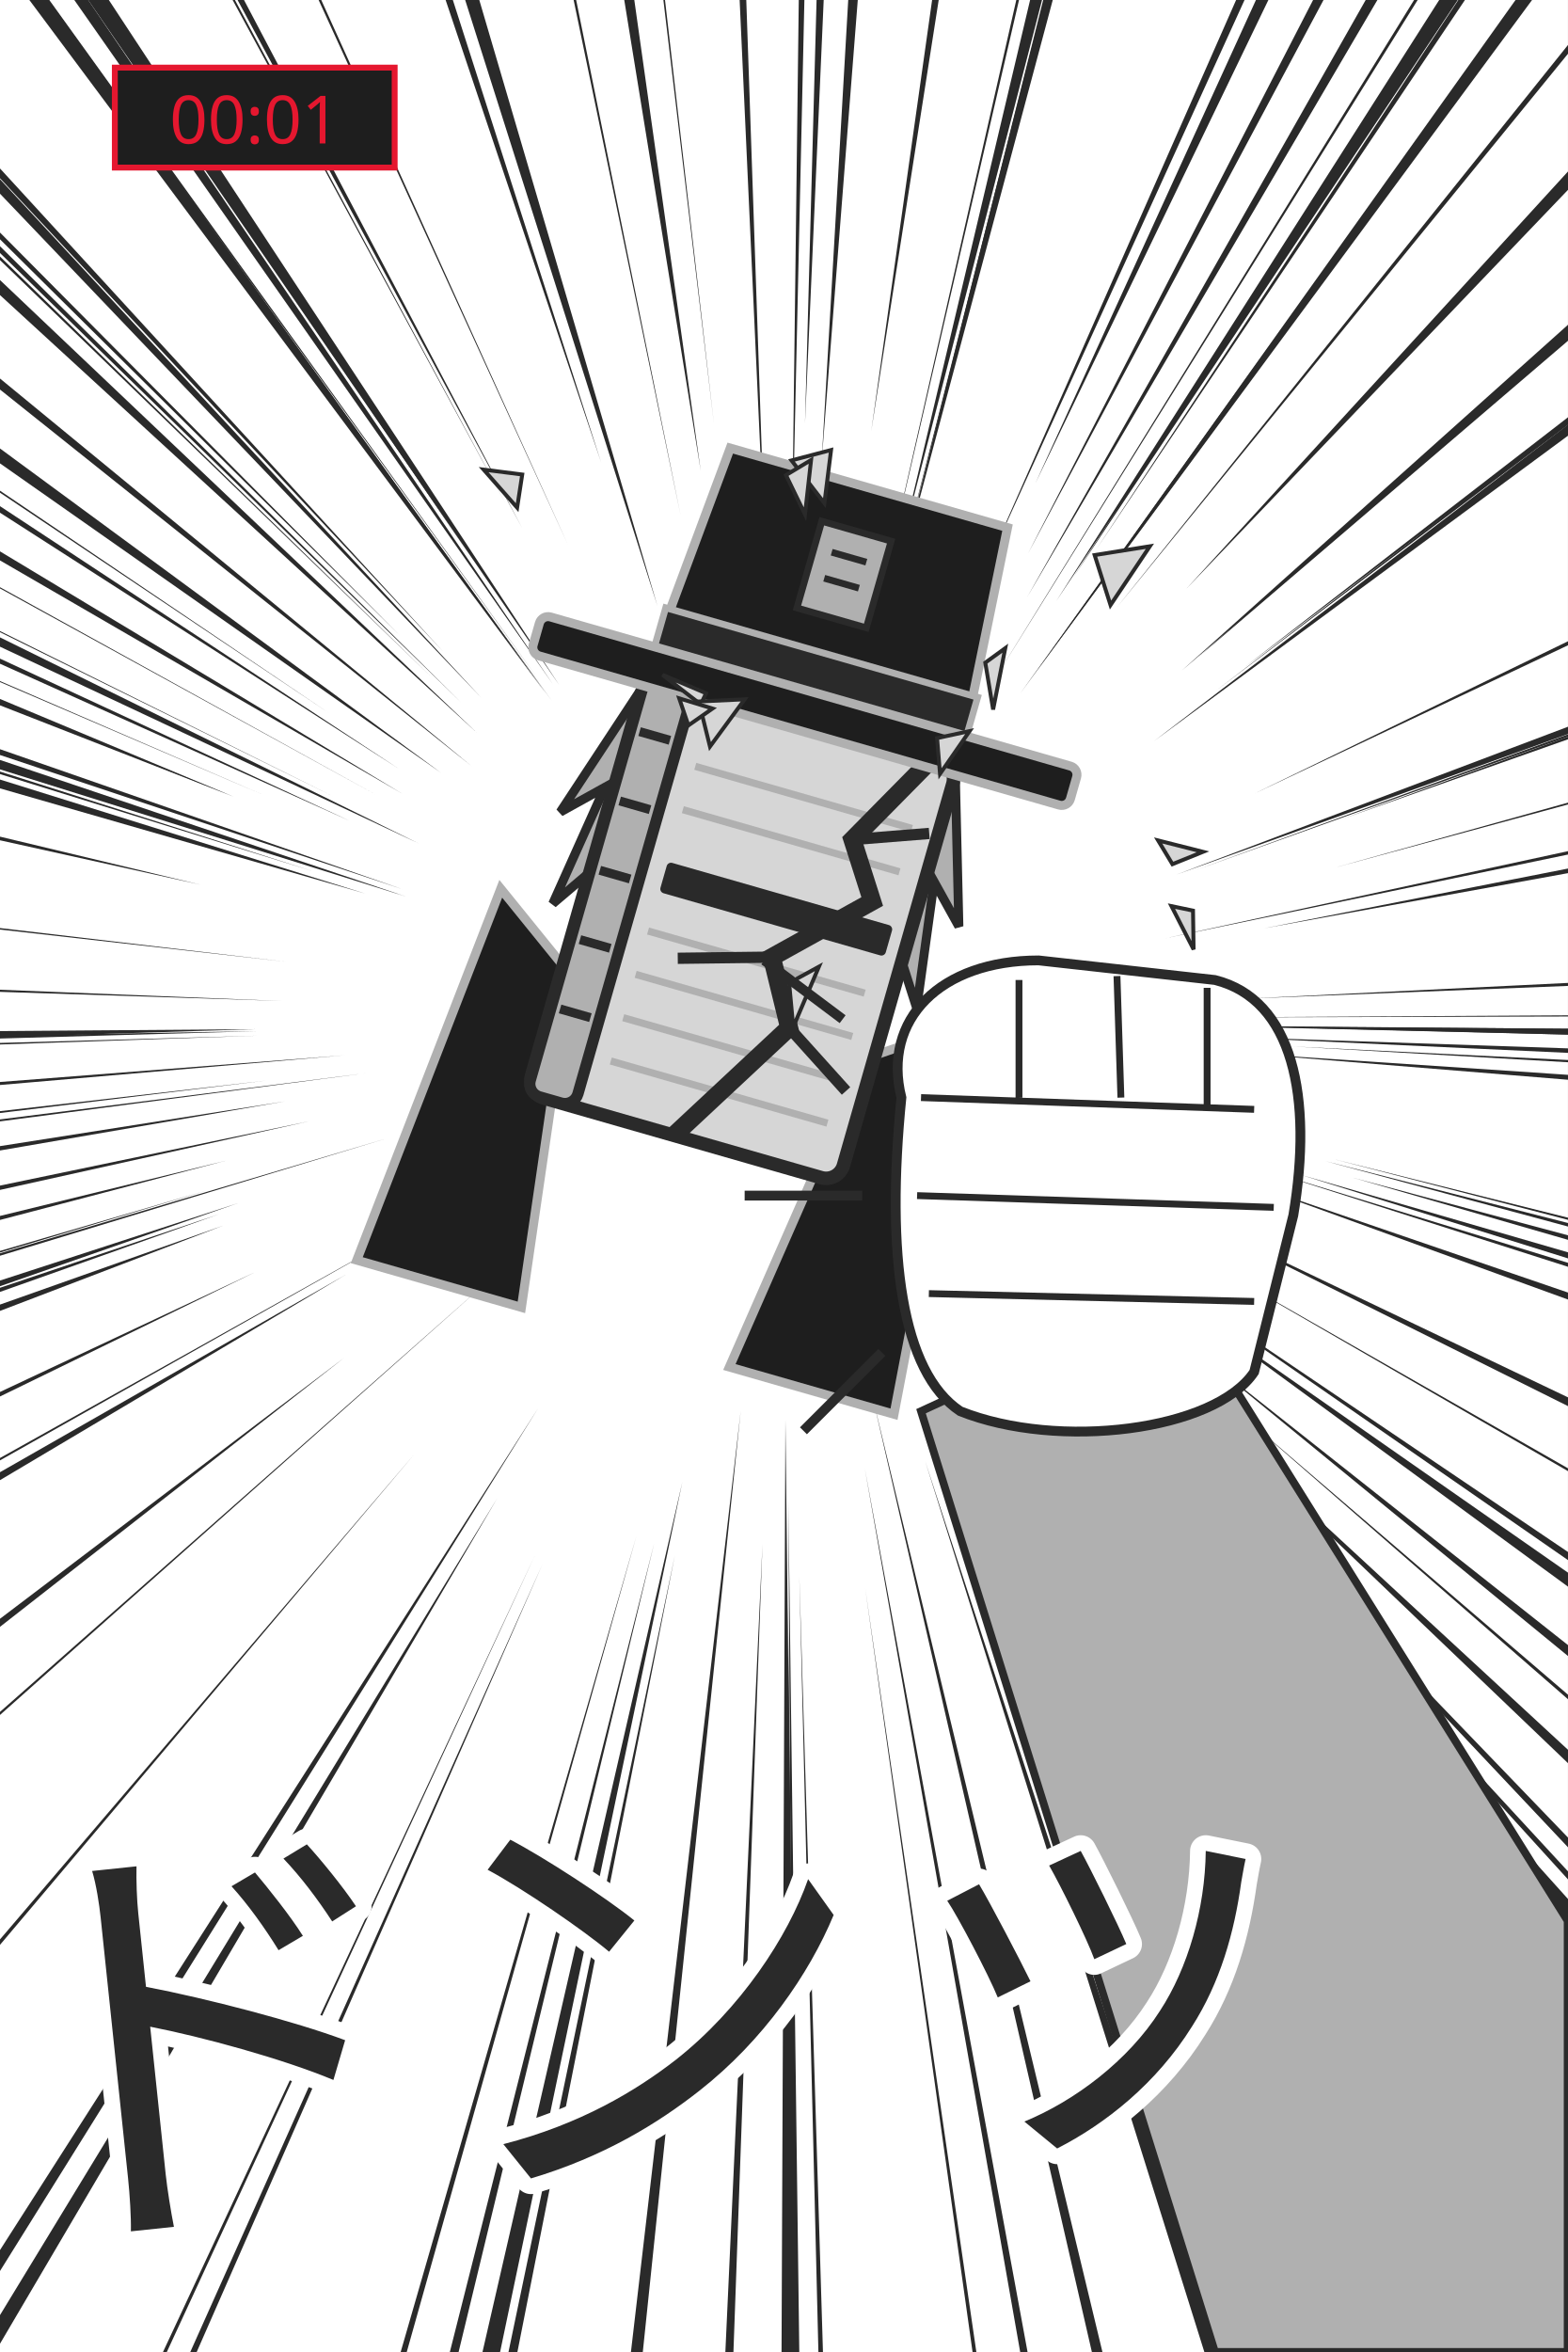
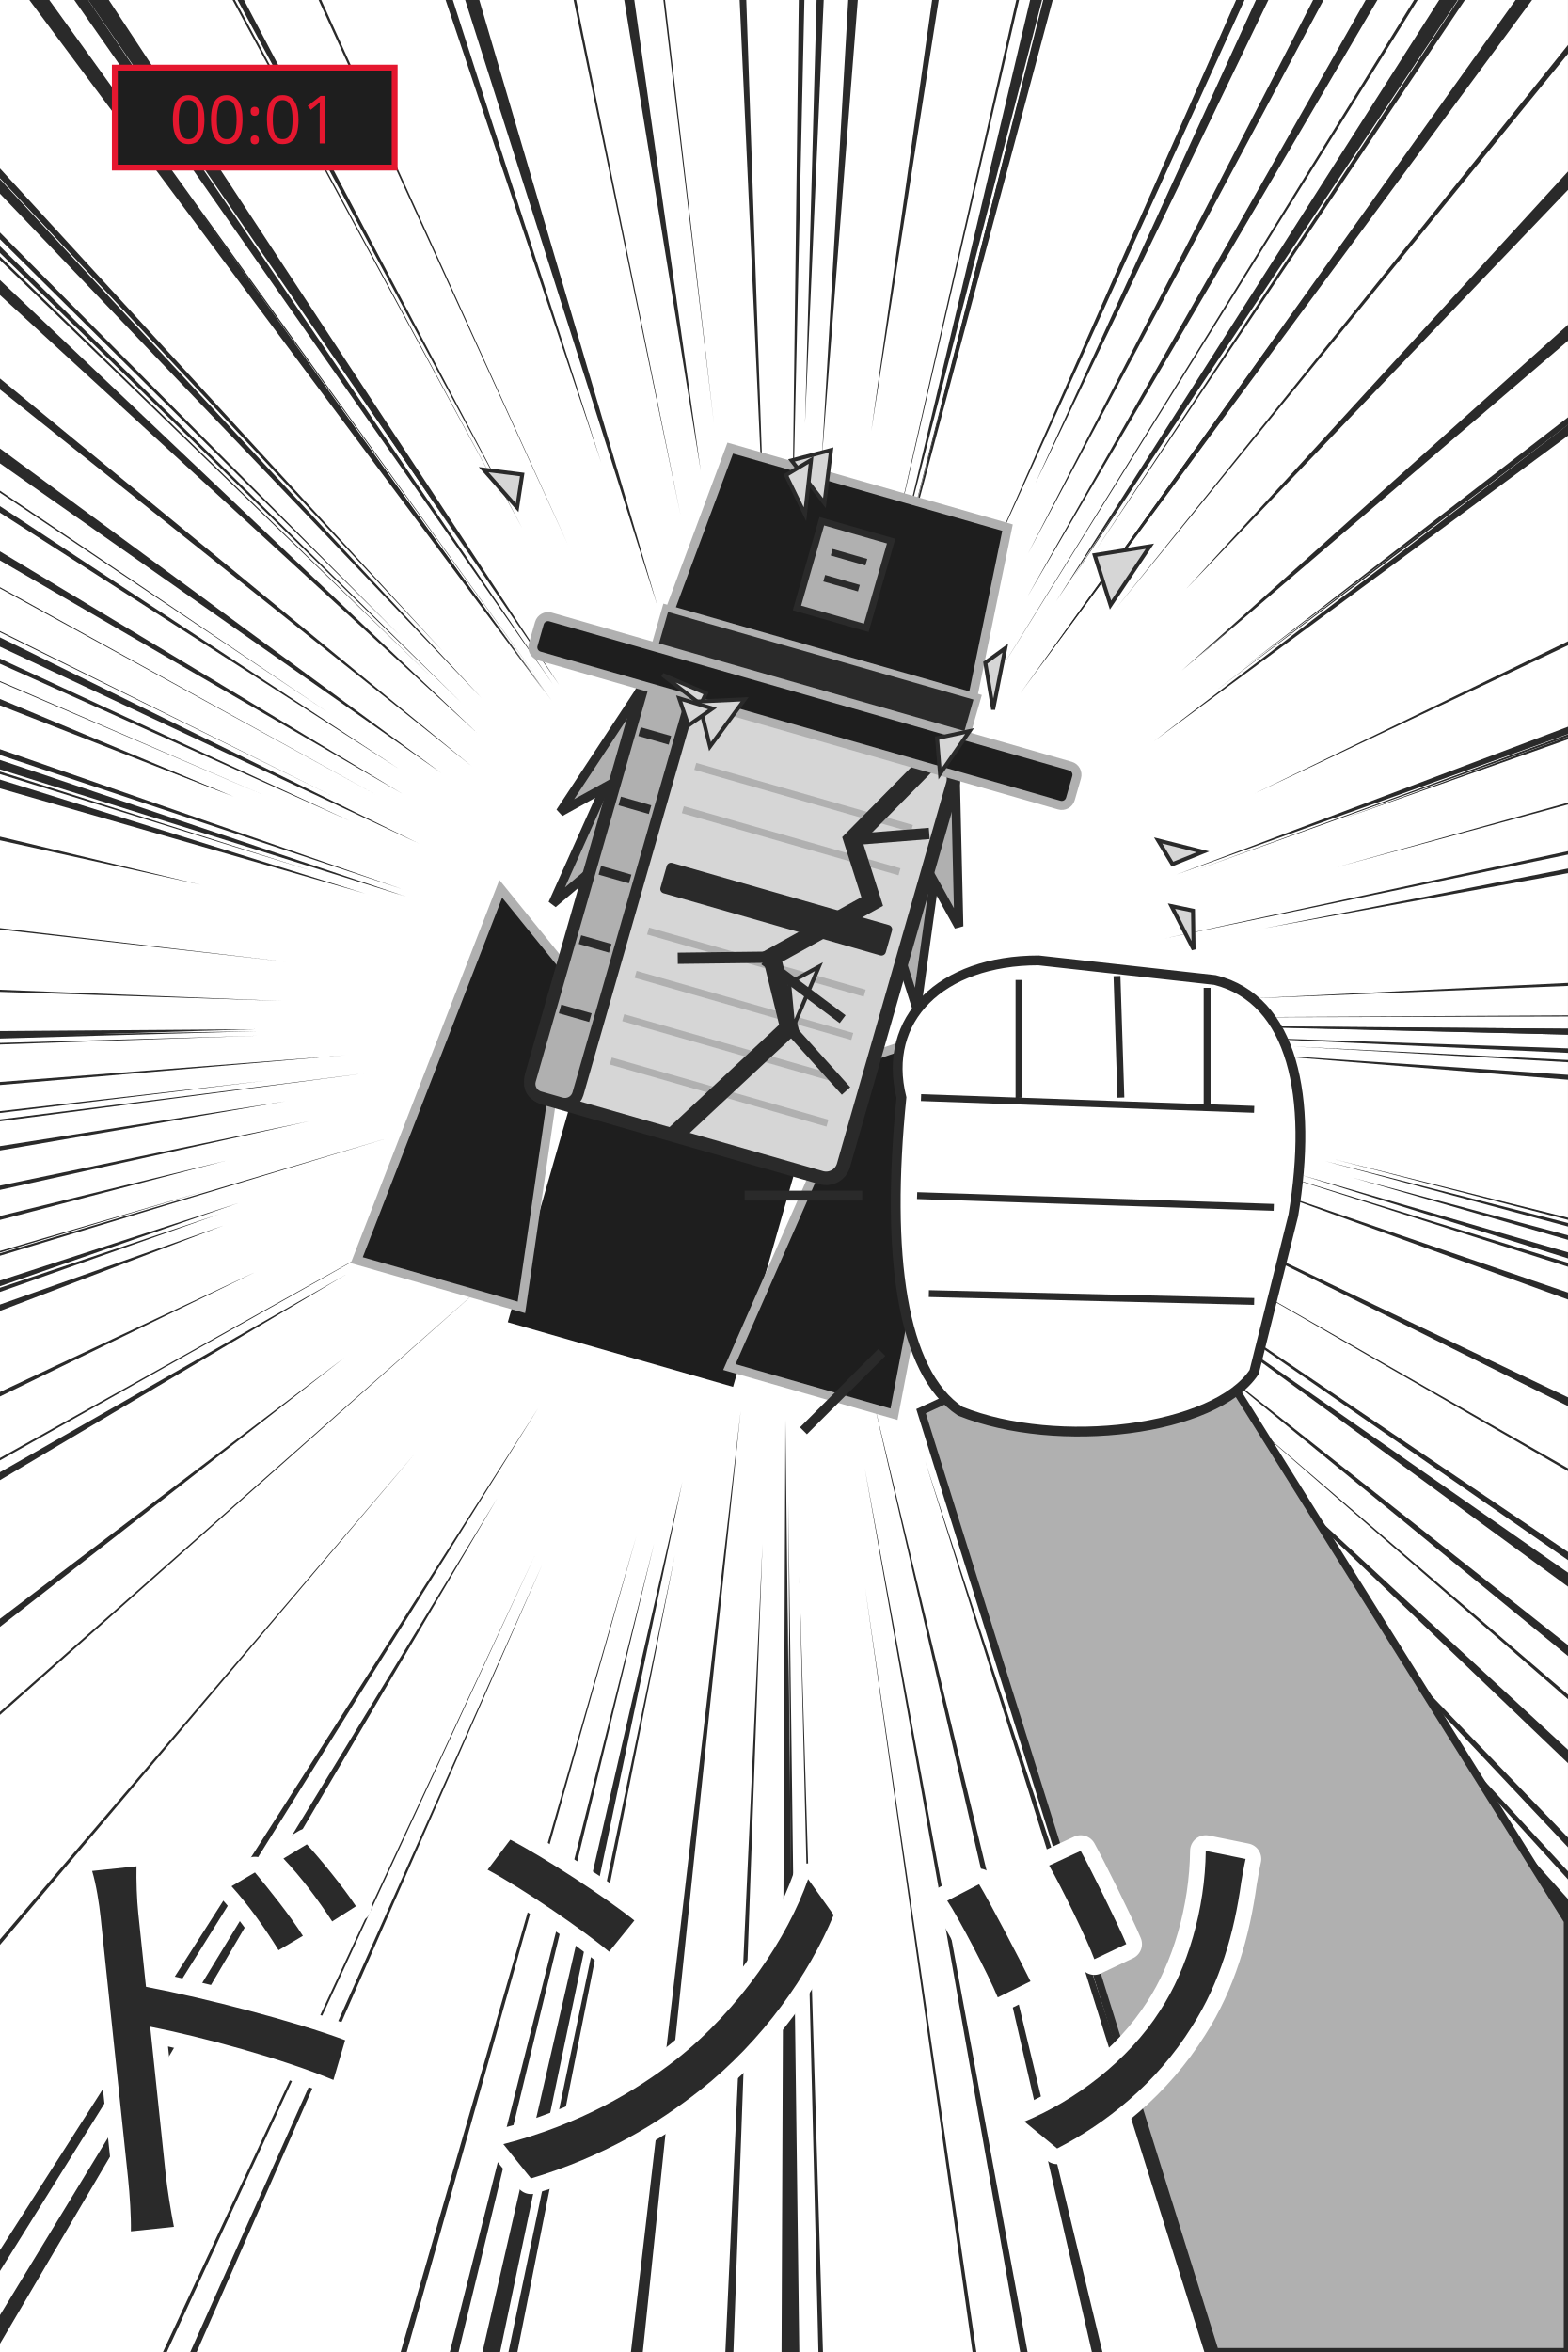
<svg xmlns="http://www.w3.org/2000/svg" viewBox="0 0 800 1200">
  <rect width="800" height="1200" fill="#FFFFFF" />
  <g fill="#2A2A2A" opacity="1">
    <polygon points="289.8,277.9 -13,-390.7 -15.7,-389.5" />
    <polygon points="539,306.7 952.4,-313.6 939.6,-322" />
    <polygon points="225.9,332.2 -277,-216 -282.6,-210.8" />
    <polygon points="605.7,685.6 1175,1152 1183,1142" />
    <polygon points="344.4,793.4 197,1499.2 204.6,1500.7" />
    <polygon points="113.9,625.3 -541.5,857.2 -535.5,873.5" />
    <polygon points="508.7,344.7 928.4,-329 925.8,-330.6" />
    <polygon points="333.8,787.5 156.3,1489.9 163.5,1491.6" />
    <polygon points="524.6,282.4 869.3,-363.1 859.7,-368.1" />
    <polygon points="170.6,406.6 -496,75.9 -496.9,77.7" />
    <polygon points="445.5,713.7 624.8,1494.4 633,1492.5" />
    <polygon points="285.3,349.4 -151.2,-314.4 -164.9,-305.2" />
    <polygon points="192.6,405.9 -475.6,37.1 -476.6,38.7" />
    <polygon points="550.1,754.1 933,1366.2 946.2,1357.7" />
    <polygon points="620.6,352.3 1197.6,-83.2 1194.5,-87.3" />
    <polygon points="306.8,236.1 92.7,-431.6 83.3,-428.5" />
    <polygon points="204.1,324.3 -305.3,-189 -309.6,-184.6" />
    <polygon points="135.9,551.3 -593.4,635.1 -592.8,640.1" />
    <polygon points="647.4,597.5 1353,823 1355.7,814.5" />
    <polygon points="607.7,523.3 1399.8,542 1400,529.8" />
    <polygon points="281.5,357.4 -186.2,-290.2 -192,-286" />
    <polygon points="615.2,519.1 1400,517.1 1400,514.5" />
    <polygon points="143.8,510.7 -599.2,481.1 -599.4,486.7" />
    <polygon points="145.6,561.9 -587.6,677 -585.8,687.9" />
    <polygon points="324.7,783.9 123.3,1480.9 128.1,1482.3" />
    <polygon points="130.5,648.9 -504.3,947 -499.9,956.1" />
    <polygon points="659.6,533.9 1398.4,576.3 1398.7,570.3" />
    <polygon points="628.3,600.6 1340.7,859.4 1345.3,846.2" />
    <polygon points="276.7,798.3 -7.2,1433.3 -2.9,1435.3" />
    <polygon points="663.8,599.4 1355.3,815.6 1359.7,801.2" />
    <polygon points="588.8,378.2 1203.6,-75.3 1195.7,-85.7" />
    <polygon points="207.4,457.5 -548.5,203.2 -553.7,219.1" />
    <polygon points="529.1,342.3 992.6,-285.5 982.4,-292.9" />
    <polygon points="594.2,478.8 1378.9,315.7 1377.6,309.4" />
    <polygon points="378,719.8 285.4,1513.4 295.3,1514.5" />
    <polygon points="203.3,392.1 -436,-28.8 -440.8,-21.4" />
    <polygon points="410.8,216 441.5,-479.2 429.8,-479.6" />
    <polygon points="605.4,300.4 1088.9,-204.9 1077.4,-215.6" />
    <polygon points="520.7,353.7 991.3,-286.4 983.6,-292" />
    <polygon points="112,619.4 -547.1,840.8 -543.3,851.9" />
    <polygon points="282.2,349.2 -163.1,-306.4 -172.1,-300.2" />
    <polygon points="274.8,346.7 -184.6,-291.3 -186.3,-290.1" />
    <polygon points="690.5,600.9 1361.6,794.7 1365.2,781.6" />
    <polygon points="168.3,364.1 -428.9,-39.5 -430.5,-37" />
    <polygon points="524.6,762.3 851.4,1412.3 863.1,1406.3" />
    <polygon points="610.3,443.9 1341.1,182 1339.7,178" />
    <polygon points="272.8,793.9 -22.5,1426.3 -20,1427.5" />
    <polygon points="220.2,345.5 -316.5,-177.6 -318.7,-175.3" />
    <polygon points="593.3,658.1 1208.6,1108.5 1218.7,1094.3" />
    <polygon points="634.3,523.7 1399.8,542.9 1400,529.1" />
    <polygon points="278.3,353.5 -184.3,-291.6 -195.9,-283.1" />
    <polygon points="186.4,455.9 -555.4,224.4 -560.3,240.9" />
    <polygon points="400.8,724.4 397.5,1520 410.1,1520" />
    <polygon points="528.4,246.5 831.5,-382.1 818.2,-388.4" />
    <polygon points="524.2,304.6 904.4,-343.5 894.8,-349" />
    <polygon points="102.4,451.4 -573.1,289.5 -575.8,301.2" />
    <polygon points="542.5,722.4 971.6,1340.5 979.5,1335" />
    <polygon points="407.9,804.1 425.5,1519.7 429.7,1519.6" />
    <polygon points="205.2,404.9 -457.6,5.7 -464.2,16.8" />
    <polygon points="187.1,547.5 -592,645.9 -591.5,650" />
    <polygon points="592.8,738.2 1057.6,1273.4 1066.7,1265.4" />
    <polygon points="213.8,430.4 -498.1,80.1 -504.3,93" />
    <polygon points="146,490.7 -593.2,403.6 -593.6,407.4" />
    <polygon points="402.1,819 404.1,1520 409.8,1520" />
    <polygon points="159.7,444.5 -553.2,217.5 -554.8,222.8" />
    <polygon points="348.2,756.1 178.4,1495.2 192.7,1498.3" />
    <polygon points="547.8,294.4 952.7,-313.4 943.2,-319.6" />
    <polygon points="240.8,391 -373.5,-113.8 -380.6,-105.1" />
    <polygon points="455.9,304.5 656.5,-446.6 645.2,-449.5" />
    <polygon points="130.2,525.1 -600,530.5 -599.7,547.7" />
    <polygon points="205.4,453.7 -544.9,192.7 -548.3,202.4" />
    <polygon points="131.4,526.1 -599.8,538.3 -599.6,547" />
    <polygon points="211.3,742.1 -248.9,1280.9 -245.9,1283.4" />
    <polygon points="402.3,765.9 406.8,1520 412,1519.9" />
    <polygon points="600.4,446.2 1340.7,180.6 1336.2,168.4" />
    <polygon points="569,635.7 1222.5,1088.8 1228,1080.8" />
    <polygon points="441.5,810.1 539.9,1510.2 543.3,1509.7" />
    <polygon points="603.1,342.1 1157.5,-132.9 1147,-144.8" />
    <polygon points="680.2,591.3 1368.4,769.5 1369.9,763.6" />
    <polygon points="676.3,592.4 1366.1,778.3 1368.5,768.9" />
    <polygon points="389.1,787.7 355.5,1519 362.8,1519.3" />
    <polygon points="240.2,284.1 -159.2,-309.1 -162.5,-306.8" />
    <polygon points="601.7,635.9 1266.1,1019.8 1268.2,1016.2" />
    <polygon points="472.1,745.4 700.4,1473.8 709,1471.1" />
    <polygon points="357.6,240.3 257.4,-469.8 242.6,-467.6" />
    <polygon points="570,309.8 1031,-255.8 1026.6,-259.3" />
    <polygon points="458.7,282.9 647.7,-448.9 632.8,-452.6" />
    <polygon points="635.1,340.4 1196.9,-84.2 1192.4,-90.1" />
    <polygon points="258,257 -73.9,-360.6 -76.1,-359.4" />
    <polygon points="444.6,220 552.3,-468.3 542,-469.9" />
    <polygon points="612.4,334.5 1158,-132.3 1148.3,-143.4" />
    <polygon points="347.3,262.9 200.8,-460 197.4,-459.3" />
    <polygon points="616.9,528.7 1399,564.9 1399.4,555.1" />
    <polygon points="335.5,309.2 115.6,-438.7 99.7,-433.9" />
    <polygon points="116.8,405.5 -526,142.4 -528.3,148.1" />
    <polygon points="131.6,528.4 -599.6,549 -599.4,553.4" />
    <polygon points="158.1,572 -578.7,725.3 -576.6,735.1" />
    <polygon points="545.3,740.6 948.5,1356.1 951.4,1354.2" />
    <polygon points="579.4,708.3 1086.9,1246.7 1092.7,1241.3" />
    <polygon points="459.6,287.9 650.7,-448.1 646.7,-449.1" />
    <polygon points="630.3,719 1154.8,1175.9 1158.4,1171.8" />
    <polygon points="364.3,216 284.7,-473.3 282.1,-473" />
    <polygon points="253.7,764.5 -118.2,1375.3 -108.9,1380.9" />
    <polygon points="441.3,749.1 574.2,1504.7 580.3,1503.6" />
    <polygon points="225.2,394.4 -407.1,-70.5 -417.3,-56.3" />
    <polygon points="645.2,473.6 1383.6,339.6 1381.6,328.8" />
    <polygon points="585.6,610.5 1295.9,964.4 1301.7,952.4" />
    <polygon points="559.5,280.2 956.3,-311 951.3,-314.3" />
    <polygon points="404,290.3 421.2,-479.8 413.6,-479.9" />
    <polygon points="179.1,419.1 -507.8,100.5 -511.6,108.8" />
    <polygon points="636.3,509.5 1399.2,479.3 1398.9,472.2" />
    <polygon points="390.9,293.8 364.4,-479.4 355.5,-479" />
    <polygon points="211.4,625.8 -472.9,1008 -471.2,1011" />
    <polygon points="501.3,293.9 813,-390.8 804.6,-394.5" />
    <polygon points="197.7,580.7 -558.4,805.3 -557.1,809.7" />
    <polygon points="631.2,537.1 1396.8,599.6 1397.7,588.3" />
    <polygon points="266.5,269.5 -67.3,-364.1 -73.3,-360.9" />
    <polygon points="640.1,404.9 1303.4,91.3 1300.1,84.4" />
    <polygon points="514.2,718.7 893.5,1389.8 903.4,1384.1" />
    <polygon points="121.6,613.8 -550.1,832.2 -545.2,846.5" />
    <polygon points="176.5,650.3 -467.2,1018 -460.8,1029" />
    <polygon points="247.5,655 -349.6,1181.9 -347.7,1184" />
    <polygon points="540.1,702.5 1005.5,1315.8 1012.2,1310.7" />
    <polygon points="489.7,737.8 777.9,1445.8 783.8,1443.4" />
    <polygon points="419.3,235.3 475.1,-477.2 460.4,-478.2" />
    <polygon points="134.6,405.7 -518,123.5 -518.9,125.5" />
    <polygon points="450.2,301.2 625.3,-454.3 622,-455.1" />
    <polygon points="105.4,607.4 -559.5,801.9 -558,806.6" />
    <polygon points="245.6,356 -281.5,-211.8 -289.5,-204.3" />
    <polygon points="175.7,692.7 -395.6,1125.8 -389.2,1134.2" />
    <polygon points="274.6,718.5 -137.6,1363.2 -130.4,1367.7" />
    <polygon points="175.9,538.4 -596.9,598.3 -596.4,605" />
    <polygon points="119.3,406.5 -524,137.5 -530.1,152.7" />
    <polygon points="685.1,417.8 1342.5,185.8 1340,178.9" />
    <polygon points="549.5,683.2 1073.3,1259.3 1077.6,1255.4" />
    <polygon points="235.6,358.7 -311.6,-182.6 -315.6,-178.5" />
    <polygon points="594.9,703.2 1124.2,1209.6 1133.1,1200.2" />
    <polygon points="115.2,592.2 -570.8,760 -567.9,771.4" />
    <polygon points="681.4,442.6 1364.9,257.5 1363.6,252.5" />
    <polygon points="243.5,374 -326.6,-167.1 -335.6,-157.4" />
  </g>
  <g transform="translate(380,470) rotate(16) scale(2.3,2.3)">
+     <rect x="-26" y="40" width="52" height="60" fill="#1E1E1E" />
    <polygon points="-62,96 -54,8 -34,22 -24,96" fill="#1E1E1E" stroke="#B0B0B0" stroke-width="2" />
    <polygon points="62,96 54,8 34,22 24,96" fill="#1E1E1E" stroke="#B0B0B0" stroke-width="2" />
    <path d="M-36,-44 L-46,-12 L-38,-20 L-42,8 L-34,-4 L-34,-44 Z M36,-44 L46,-12 L38,-20 L42,8 L34,-4 L34,-44 Z" fill="#B0B0B0" stroke="#2A2A2A" stroke-width="2" />
    <rect x="-36" y="-46" width="72" height="96" rx="4" fill="#D6D6D6" stroke="#2A2A2A" stroke-width="3" />
    <g stroke="#B0B0B0" stroke-width="1.6">
      <line x1="-20" y1="-30" x2="30" y2="-30" />
      <line x1="-20" y1="-20" x2="30" y2="-20" />
      <line x1="-20" y1="8" x2="30" y2="8" />
      <line x1="-20" y1="18" x2="30" y2="18" />
      <line x1="-20" y1="28" x2="30" y2="28" />
      <line x1="-20" y1="38" x2="30" y2="38" />
    </g>
    <rect x="-36" y="-46" width="11" height="96" rx="3" fill="#B0B0B0" stroke="#2A2A2A" stroke-width="2.5" />
    <g stroke="#2A2A2A" stroke-width="2">
      <line x1="-34" y1="-34" x2="-27" y2="-34" />
      <line x1="-34" y1="-18" x2="-27" y2="-18" />
      <line x1="-34" y1="-2" x2="-27" y2="-2" />
      <line x1="-34" y1="14" x2="-27" y2="14" />
      <line x1="-34" y1="30" x2="-27" y2="30" />
    </g>
    <rect x="-20" y="-8" width="52" height="7" rx="1" fill="#2A2A2A" />
    <path d="M30,-46 L18,-24 L26,-12 L8,6 L16,20 L-2,50" fill="none" stroke="#2A2A2A" stroke-width="4" />
    <path d="M18,-24 L34,-30 M8,6 L-12,12 M16,20 L32,30" fill="none" stroke="#2A2A2A" stroke-width="2.5" />
    <path d="M-36,-48 L-32,-100 L32,-100 L36,-48 Z" fill="#1E1E1E" stroke="#B0B0B0" stroke-width="2" />
    <rect x="-36" y="-62" width="72" height="9" fill="#2A2A2A" stroke="#B0B0B0" stroke-width="1.5" />
    <rect x="-8" y="-90" width="16" height="20" fill="#B0B0B0" stroke="#2A2A2A" stroke-width="1.5" />
    <line x1="-4" y1="-84" x2="4" y2="-84" stroke="#2A2A2A" stroke-width="1.5" />
    <line x1="-4" y1="-78" x2="4" y2="-78" stroke="#2A2A2A" stroke-width="1.5" />
    <rect x="-62" y="-53" width="124" height="9" rx="2" fill="#1E1E1E" stroke="#B0B0B0" stroke-width="2" />
  </g>
  <polygon points="338.1,344.3 360.3,353.7 357.6,359.4" fill="#D6D6D6" stroke="#2A2A2A" stroke-width="2" />
  <polygon points="597.8,462.3 608.8,464.6 609.1,484.4" fill="#D6D6D6" stroke="#2A2A2A" stroke-width="2" />
  <polygon points="502.8,338.1 513,330.7 506.8,362" fill="#D6D6D6" stroke="#2A2A2A" stroke-width="2" />
  <polygon points="403.9,234.9 424.1,229.6 420.7,256.7" fill="#D6D6D6" stroke="#2A2A2A" stroke-width="2" />
  <polygon points="591,428.8 613.9,434.6 598.3,440.9" fill="#D6D6D6" stroke="#2A2A2A" stroke-width="2" />
  <polygon points="356.6,357.9 380,356.8 362.3,380.9" fill="#D6D6D6" stroke="#2A2A2A" stroke-width="2" />
  <polygon points="478.2,376.6 494.8,373 479.7,394.8" fill="#D6D6D6" stroke="#2A2A2A" stroke-width="2" />
  <polygon points="346.6,356.3 363.6,361.5 351.3,370.1" fill="#D6D6D6" stroke="#2A2A2A" stroke-width="2" />
  <polygon points="246.8,239.6 266.5,242.1 263.9,259" fill="#D6D6D6" stroke="#2A2A2A" stroke-width="2" />
  <polygon points="558.6,283.2 586.8,278.7 566.7,308.7" fill="#D6D6D6" stroke="#2A2A2A" stroke-width="2" />
  <polygon points="401.1,242.4 413.9,234.7 410.8,262.4" fill="#D6D6D6" stroke="#2A2A2A" stroke-width="2" />
  <polygon points="402.7,501.5 417.9,493.2 404.8,524" fill="#D6D6D6" stroke="#2A2A2A" stroke-width="2" />
  <path d="M800,980 L800,1200 L620,1200 L470,720 L600,660 Z" fill="#B0B0B0" stroke="#2A2A2A" stroke-width="4" />
  <path d="M460,560 C450,520 480,490 530,490 L620,500 C660,510 670,560 660,620 L640,700 C620,730 540,740 490,720 C460,700 452,640 460,560 Z" fill="#FFFFFF" stroke="#2A2A2A" stroke-width="5" />
  <path d="M470,560 L640,566 M468,610 L650,616 M474,660 L640,664 M520,500 L520,560 M570,498 L572,560 M616,504 L616,566" stroke="#2A2A2A" stroke-width="3.5" />
  <g stroke="#2A2A2A" stroke-width="5" fill="none">
    <path d="M430,520 l-40,-30 M440,610 l-60,0 M450,690 l-40,40" />
  </g>
  <text x="330" y="1000" font-family="Dela Gothic One, IPAGothic, sans-serif" font-size="230" fill="#2A2A2A" stroke="#FFFFFF" stroke-width="16" paint-order="stroke" stroke-linejoin="round" text-anchor="middle" dominant-baseline="central" letter-spacing="0" transform="rotate(-6 330 1000)">ドンッ</text>
  <g>
    <rect x="58.6" y="34.5" width="142.8" height="51" fill="#1E1E1E" stroke="#E5172F" stroke-width="3" />
    <text x="130" y="60" font-family="Dela Gothic One, IPAGothic, sans-serif" font-size="34" font-weight="400" fill="#E5172F" text-anchor="middle" dominant-baseline="central">00:01</text>
  </g>
</svg>
